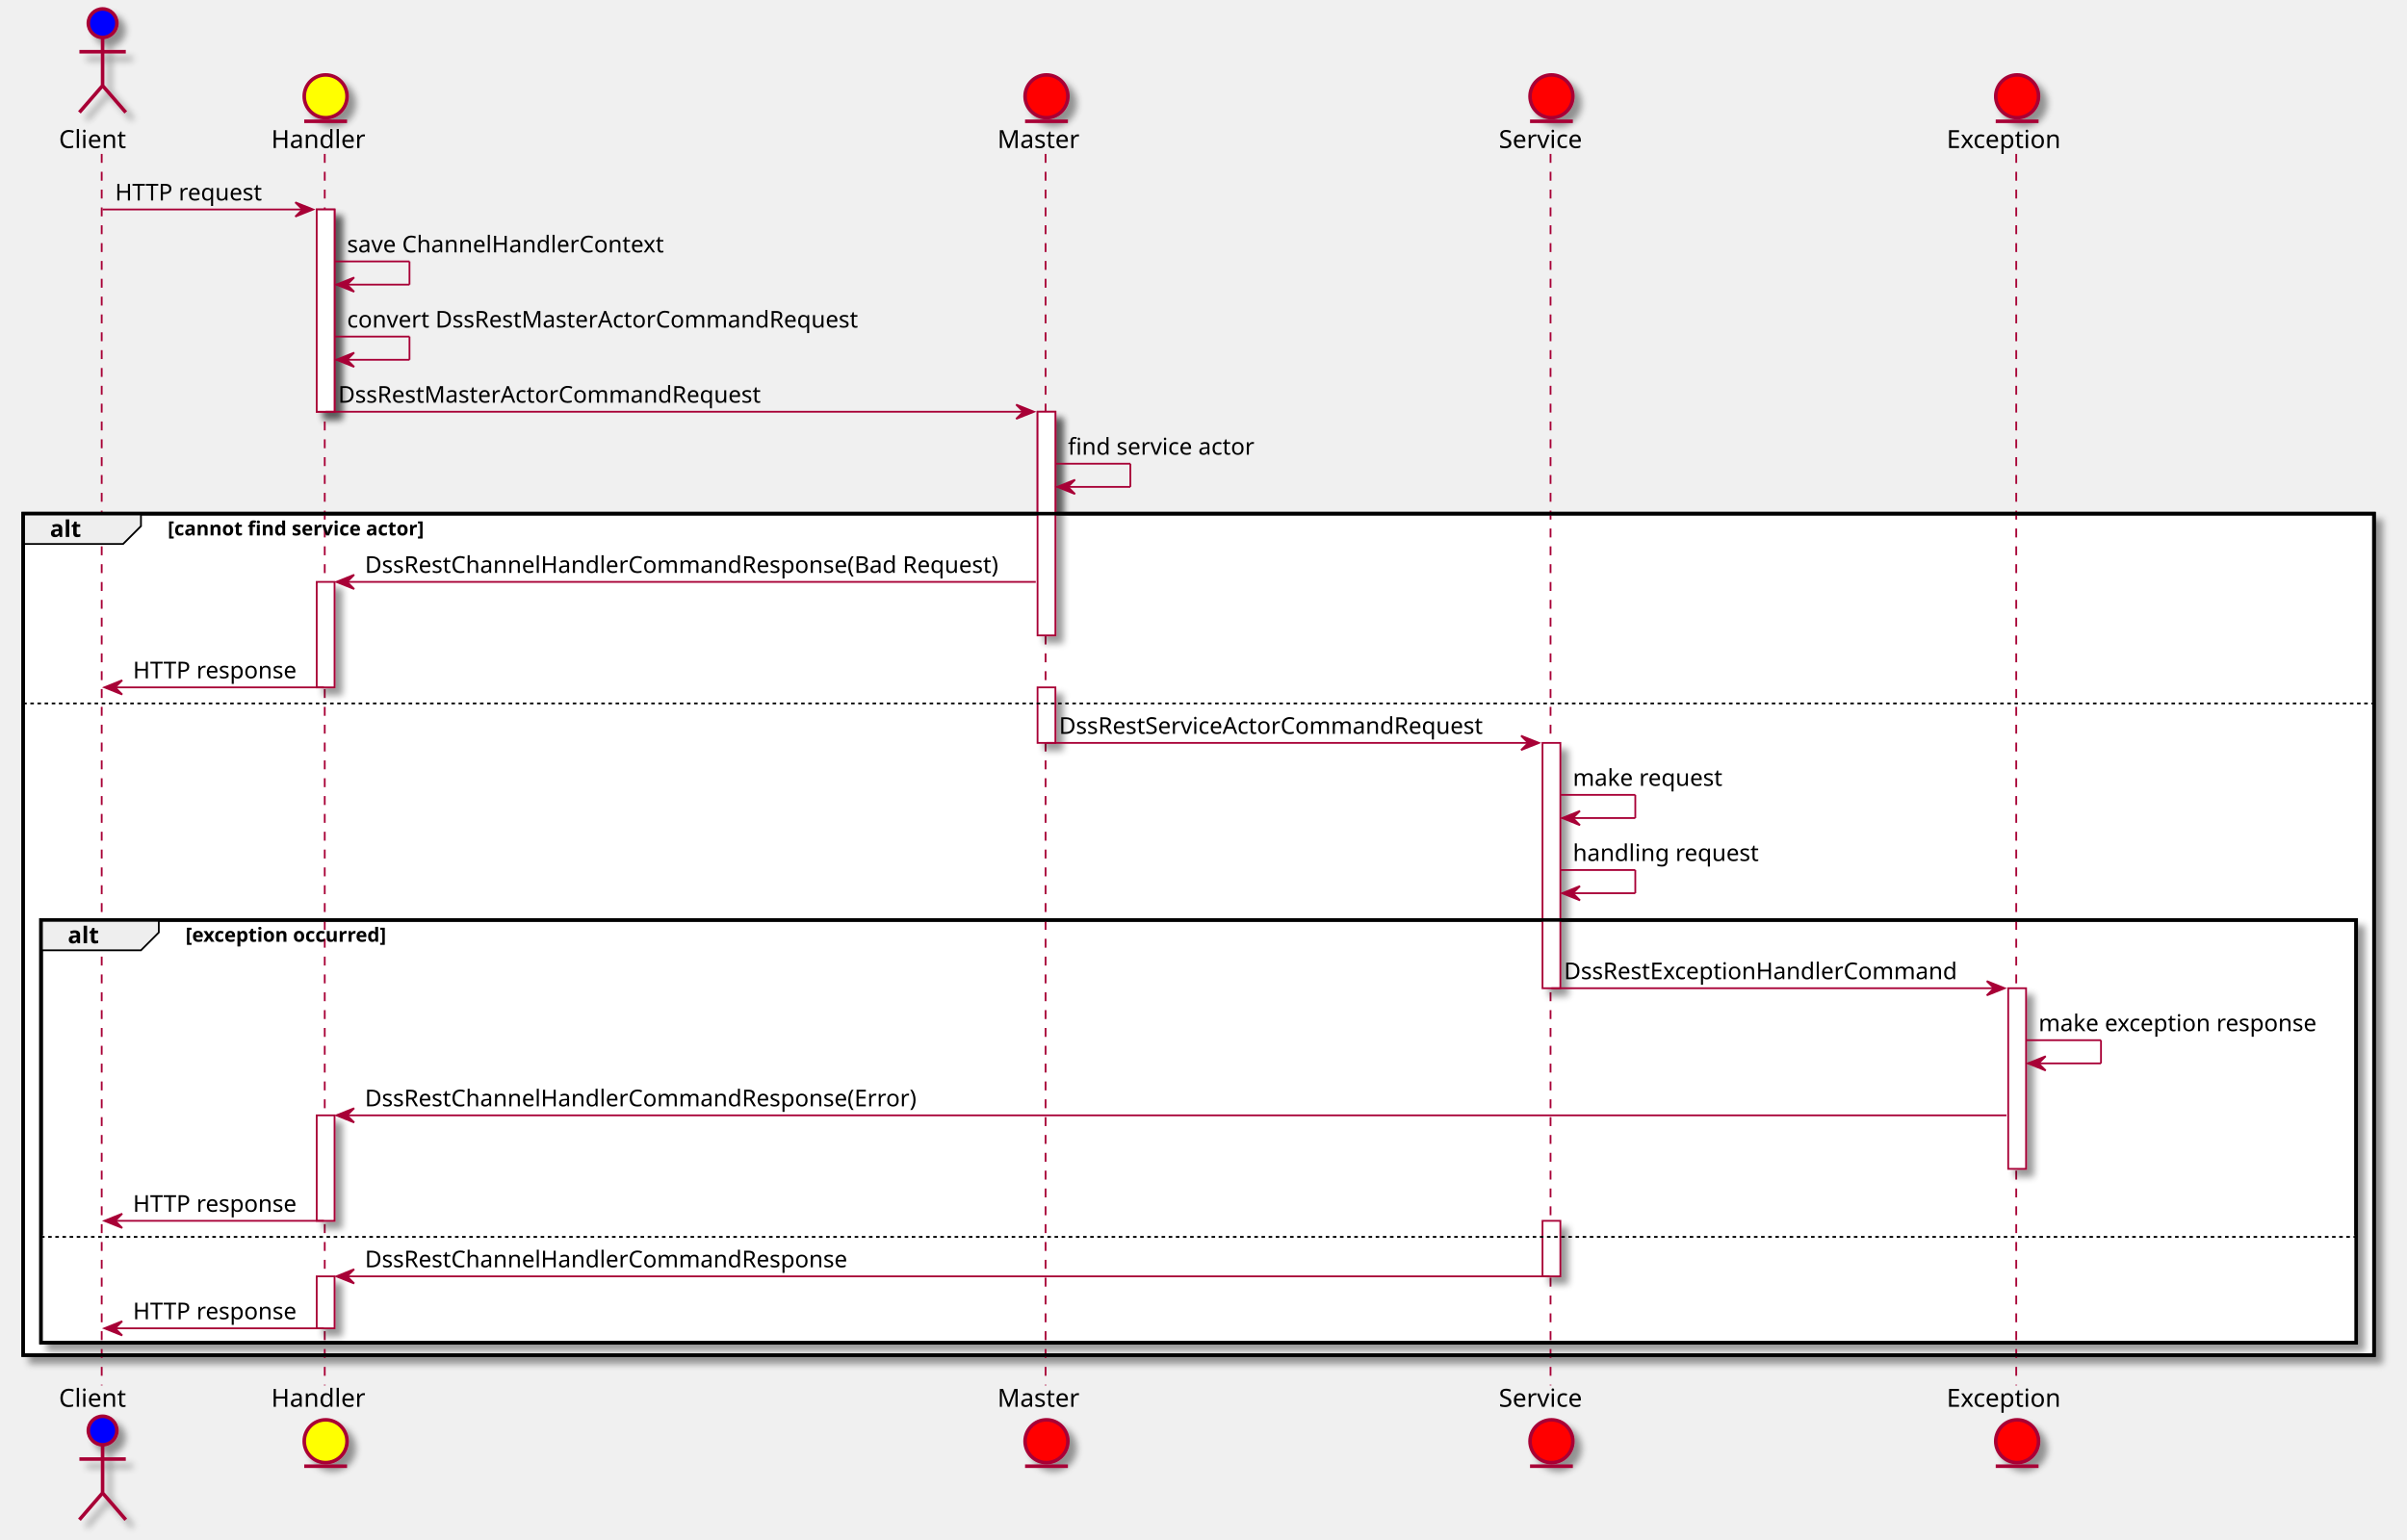
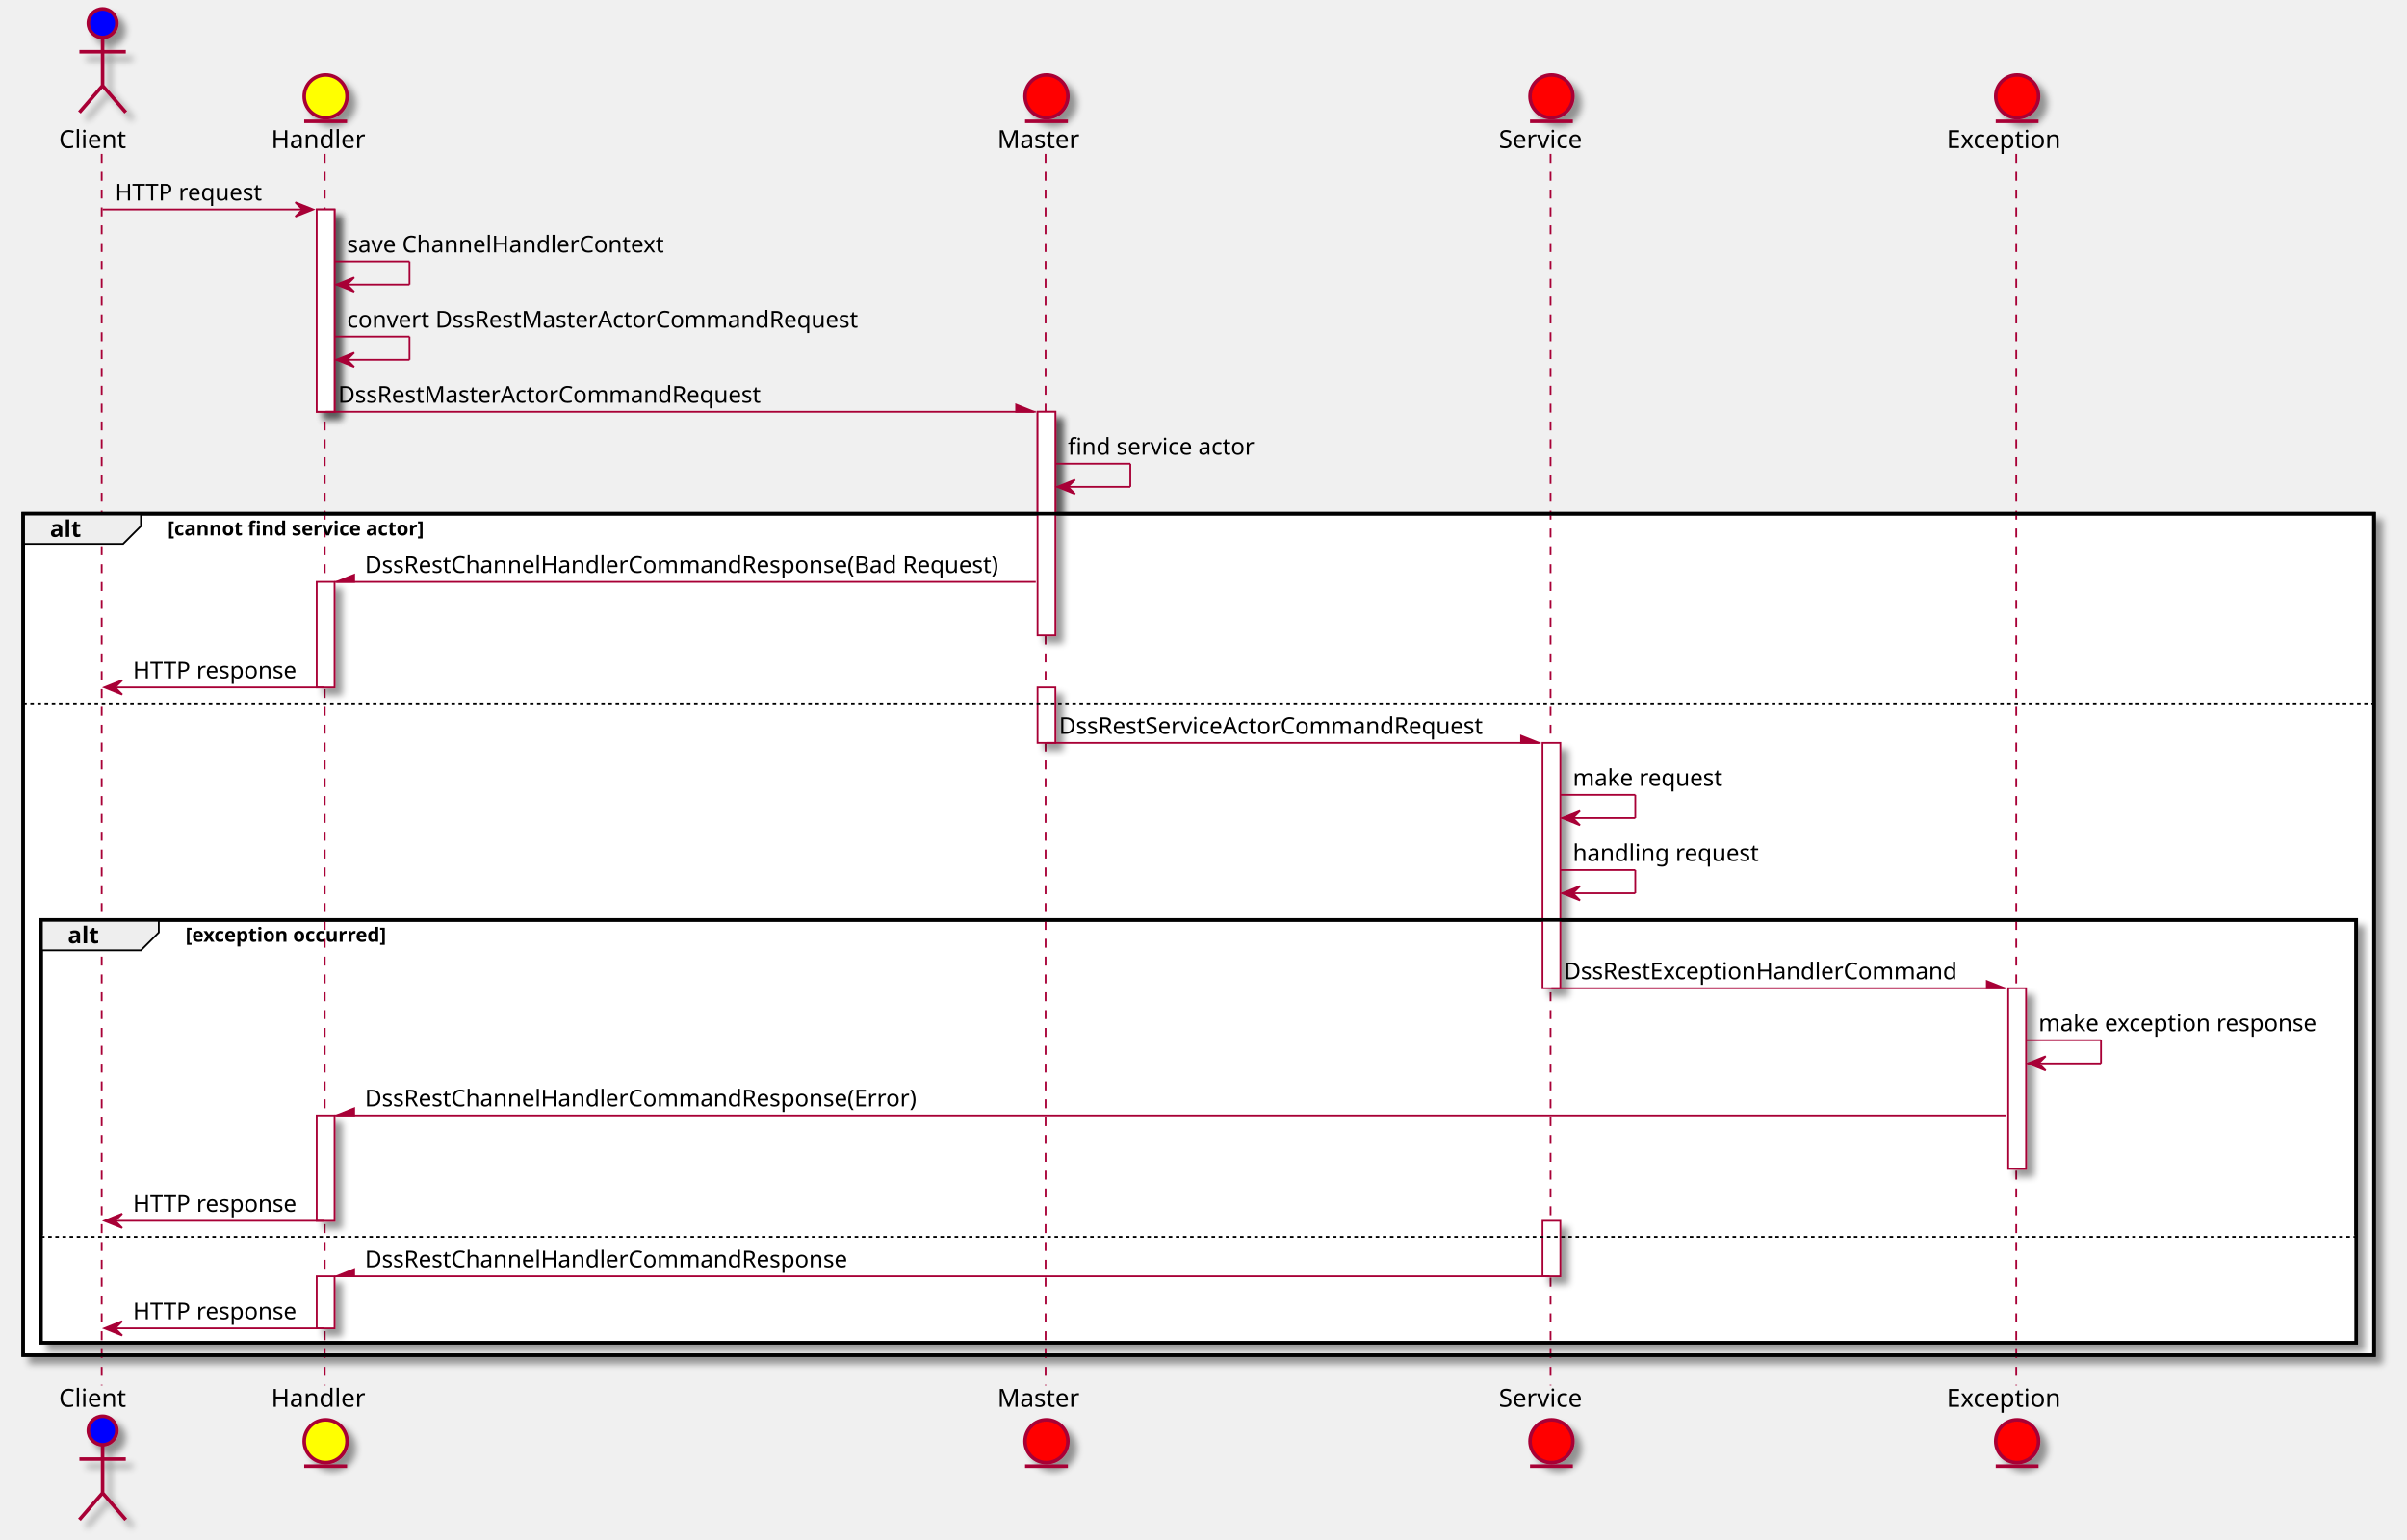
<svg xmlns="http://www.w3.org/2000/svg" contentScriptType="application/ecmascript" contentStyleType="text/css" height="863px" preserveAspectRatio="none" style="width:1349px;height:863px;" version="1.1" viewBox="0 0 1349 863" width="1349px" zoomAndPan="magnify">
  <defs>
-     <filter height="300%" id="f1ovwry36r4hxo" width="300%" x="-1" y="-1">
+     <filter height="300%" id="fdw190kn67n9k" width="300%" x="-1" y="-1">
      <feGaussianBlur result="blurOut" stdDeviation="2.0" />
      <feColorMatrix in="blurOut" result="blurOut2" type="matrix" values="0 0 0 0 0 0 0 0 0 0 0 0 0 0 0 0 0 0 .4 0" />
      <feOffset dx="4.0" dy="4.0" in="blurOut2" result="blurOut3" />
      <feBlend in="SourceGraphic" in2="blurOut3" mode="normal" />
    </filter>
  </defs>
  <g>
-     <rect fill="#FFFFFF" filter="url(#f1ovwry36r4hxo)" height="113.398" style="stroke: #A80036; stroke-width: 1.0;" width="10" x="177.5" y="117.43" />
-     <rect fill="#FFFFFF" filter="url(#f1ovwry36r4hxo)" height="59.133" style="stroke: #A80036; stroke-width: 1.0;" width="10" x="177.5" y="326.227" />
-     <rect fill="#FFFFFF" filter="url(#f1ovwry36r4hxo)" height="59.133" style="stroke: #A80036; stroke-width: 1.0;" width="10" x="177.5" y="625.289" />
-     <rect fill="#FFFFFF" filter="url(#f1ovwry36r4hxo)" height="29.133" style="stroke: #A80036; stroke-width: 1.0;" width="10" x="177.5" y="715.555" />
-     <rect fill="#FFFFFF" filter="url(#f1ovwry36r4hxo)" height="125.398" style="stroke: #A80036; stroke-width: 1.0;" width="10" x="581.5" y="230.828" />
-     <rect fill="#FFFFFF" filter="url(#f1ovwry36r4hxo)" height="31.133" style="stroke: #A80036; stroke-width: 1.0;" width="10" x="581.5" y="385.359" />
-     <rect fill="#FFFFFF" filter="url(#f1ovwry36r4hxo)" height="137.531" style="stroke: #A80036; stroke-width: 1.0;" width="10" x="864.5" y="416.492" />
-     <rect fill="#FFFFFF" filter="url(#f1ovwry36r4hxo)" height="31.133" style="stroke: #A80036; stroke-width: 1.0;" width="10" x="864.5" y="684.422" />
-     <rect fill="#FFFFFF" filter="url(#f1ovwry36r4hxo)" height="101.266" style="stroke: #A80036; stroke-width: 1.0;" width="10" x="1125.5" y="554.023" />
-     <rect fill="#FFFFFF" filter="url(#f1ovwry36r4hxo)" height="471.727" style="stroke: #000000; stroke-width: 2.0;" width="1317.5" x="13" y="287.961" />
+     <rect fill="#FFFFFF" filter="url(#fdw190kn67n9k)" height="113.398" style="stroke: #A80036; stroke-width: 1.0;" width="10" x="177.5" y="117.43" />
+     <rect fill="#FFFFFF" filter="url(#fdw190kn67n9k)" height="59.133" style="stroke: #A80036; stroke-width: 1.0;" width="10" x="177.5" y="326.227" />
+     <rect fill="#FFFFFF" filter="url(#fdw190kn67n9k)" height="59.133" style="stroke: #A80036; stroke-width: 1.0;" width="10" x="177.5" y="625.289" />
+     <rect fill="#FFFFFF" filter="url(#fdw190kn67n9k)" height="29.133" style="stroke: #A80036; stroke-width: 1.0;" width="10" x="177.5" y="715.555" />
+     <rect fill="#FFFFFF" filter="url(#fdw190kn67n9k)" height="125.398" style="stroke: #A80036; stroke-width: 1.0;" width="10" x="581.5" y="230.828" />
+     <rect fill="#FFFFFF" filter="url(#fdw190kn67n9k)" height="31.133" style="stroke: #A80036; stroke-width: 1.0;" width="10" x="581.5" y="385.359" />
+     <rect fill="#FFFFFF" filter="url(#fdw190kn67n9k)" height="137.531" style="stroke: #A80036; stroke-width: 1.0;" width="10" x="864.5" y="416.492" />
+     <rect fill="#FFFFFF" filter="url(#fdw190kn67n9k)" height="31.133" style="stroke: #A80036; stroke-width: 1.0;" width="10" x="864.5" y="684.422" />
+     <rect fill="#FFFFFF" filter="url(#fdw190kn67n9k)" height="101.266" style="stroke: #A80036; stroke-width: 1.0;" width="10" x="1125.5" y="554.023" />
+     <rect fill="#FFFFFF" filter="url(#fdw190kn67n9k)" height="471.727" style="stroke: #000000; stroke-width: 2.0;" width="1317.5" x="13" y="287.961" />
    <rect fill="#FFFFFF" height="366.328" style="stroke: none; stroke-width: 1.0;" width="1317.5" x="13" y="393.359" />
-     <rect fill="#FFFFFF" filter="url(#f1ovwry36r4hxo)" height="236.93" style="stroke: #000000; stroke-width: 2.0;" width="1297.5" x="23" y="515.758" />
+     <rect fill="#FFFFFF" filter="url(#fdw190kn67n9k)" height="236.93" style="stroke: #000000; stroke-width: 2.0;" width="1297.5" x="23" y="515.758" />
    <rect fill="#FFFFFF" height="60.266" style="stroke: none; stroke-width: 1.0;" width="1297.5" x="23" y="692.422" />
    <line style="stroke: #A80036; stroke-width: 1.0; stroke-dasharray: 5.0,5.0;" x1="57" x2="57" y1="86.297" y2="776.688" />
    <line style="stroke: #A80036; stroke-width: 1.0; stroke-dasharray: 5.0,5.0;" x1="182" x2="182" y1="86.297" y2="776.688" />
    <line style="stroke: #A80036; stroke-width: 1.0; stroke-dasharray: 5.0,5.0;" x1="586" x2="586" y1="86.297" y2="776.688" />
    <line style="stroke: #A80036; stroke-width: 1.0; stroke-dasharray: 5.0,5.0;" x1="869" x2="869" y1="86.297" y2="776.688" />
    <line style="stroke: #A80036; stroke-width: 1.0; stroke-dasharray: 5.0,5.0;" x1="1130" x2="1130" y1="86.297" y2="776.688" />
    <text fill="#000000" font-family="sans-serif" font-size="14" lengthAdjust="spacingAndGlyphs" textLength="43" x="33" y="82.995">Client</text>
-     <ellipse cx="57.5" cy="13" fill="#0000FF" filter="url(#f1ovwry36r4hxo)" rx="8" ry="8" style="stroke: #A80036; stroke-width: 2.0;" />
-     <path d="M57.5,21 L57.5,48 M44.5,29 L70.5,29 M57.5,48 L44.5,63 M57.5,48 L70.5,63 " fill="none" filter="url(#f1ovwry36r4hxo)" style="stroke: #A80036; stroke-width: 2.0;" />
+     <ellipse cx="57.5" cy="13" fill="#0000FF" filter="url(#fdw190kn67n9k)" rx="8" ry="8" style="stroke: #A80036; stroke-width: 2.0;" />
+     <path d="M57.5,21 L57.5,48 M44.5,29 L70.5,29 M57.5,48 L44.5,63 M57.5,48 L70.5,63 " fill="none" filter="url(#fdw190kn67n9k)" style="stroke: #A80036; stroke-width: 2.0;" />
    <text fill="#000000" font-family="sans-serif" font-size="14" lengthAdjust="spacingAndGlyphs" textLength="43" x="33" y="788.683">Client</text>
-     <ellipse cx="57.5" cy="801.984" fill="#0000FF" filter="url(#f1ovwry36r4hxo)" rx="8" ry="8" style="stroke: #A80036; stroke-width: 2.0;" />
-     <path d="M57.5,809.984 L57.5,836.984 M44.5,817.984 L70.5,817.984 M57.5,836.984 L44.5,851.984 M57.5,836.984 L70.5,851.984 " fill="none" filter="url(#f1ovwry36r4hxo)" style="stroke: #A80036; stroke-width: 2.0;" />
+     <ellipse cx="57.5" cy="801.984" fill="#0000FF" filter="url(#fdw190kn67n9k)" rx="8" ry="8" style="stroke: #A80036; stroke-width: 2.0;" />
+     <path d="M57.5,809.984 L57.5,836.984 M44.5,817.984 L70.5,817.984 M57.5,836.984 L44.5,851.984 M57.5,836.984 L70.5,851.984 " fill="none" filter="url(#fdw190kn67n9k)" style="stroke: #A80036; stroke-width: 2.0;" />
    <text fill="#000000" font-family="sans-serif" font-size="14" lengthAdjust="spacingAndGlyphs" textLength="55" x="152" y="82.995">Handler</text>
-     <ellipse cx="182.5" cy="54" fill="#FFFF00" filter="url(#f1ovwry36r4hxo)" rx="12" ry="12" style="stroke: #A80036; stroke-width: 2.0;" />
+     <ellipse cx="182.5" cy="54" fill="#FFFF00" filter="url(#fdw190kn67n9k)" rx="12" ry="12" style="stroke: #A80036; stroke-width: 2.0;" />
    <line style="stroke: #A80036; stroke-width: 2.0;" x1="170.5" x2="194.5" y1="68" y2="68" />
    <text fill="#000000" font-family="sans-serif" font-size="14" lengthAdjust="spacingAndGlyphs" textLength="55" x="152" y="788.683">Handler</text>
-     <ellipse cx="182.5" cy="807.984" fill="#FFFF00" filter="url(#f1ovwry36r4hxo)" rx="12" ry="12" style="stroke: #A80036; stroke-width: 2.0;" />
+     <ellipse cx="182.5" cy="807.984" fill="#FFFF00" filter="url(#fdw190kn67n9k)" rx="12" ry="12" style="stroke: #A80036; stroke-width: 2.0;" />
    <line style="stroke: #A80036; stroke-width: 2.0;" x1="170.5" x2="194.5" y1="821.984" y2="821.984" />
    <text fill="#000000" font-family="sans-serif" font-size="14" lengthAdjust="spacingAndGlyphs" textLength="49" x="559" y="82.995">Master</text>
-     <ellipse cx="586.5" cy="54" fill="#FF0000" filter="url(#f1ovwry36r4hxo)" rx="12" ry="12" style="stroke: #A80036; stroke-width: 2.0;" />
+     <ellipse cx="586.5" cy="54" fill="#FF0000" filter="url(#fdw190kn67n9k)" rx="12" ry="12" style="stroke: #A80036; stroke-width: 2.0;" />
    <line style="stroke: #A80036; stroke-width: 2.0;" x1="574.5" x2="598.5" y1="68" y2="68" />
    <text fill="#000000" font-family="sans-serif" font-size="14" lengthAdjust="spacingAndGlyphs" textLength="49" x="559" y="788.683">Master</text>
-     <ellipse cx="586.5" cy="807.984" fill="#FF0000" filter="url(#f1ovwry36r4hxo)" rx="12" ry="12" style="stroke: #A80036; stroke-width: 2.0;" />
+     <ellipse cx="586.5" cy="807.984" fill="#FF0000" filter="url(#fdw190kn67n9k)" rx="12" ry="12" style="stroke: #A80036; stroke-width: 2.0;" />
    <line style="stroke: #A80036; stroke-width: 2.0;" x1="574.5" x2="598.5" y1="821.984" y2="821.984" />
    <text fill="#000000" font-family="sans-serif" font-size="14" lengthAdjust="spacingAndGlyphs" textLength="53" x="840" y="82.995">Service</text>
-     <ellipse cx="869.5" cy="54" fill="#FF0000" filter="url(#f1ovwry36r4hxo)" rx="12" ry="12" style="stroke: #A80036; stroke-width: 2.0;" />
+     <ellipse cx="869.5" cy="54" fill="#FF0000" filter="url(#fdw190kn67n9k)" rx="12" ry="12" style="stroke: #A80036; stroke-width: 2.0;" />
    <line style="stroke: #A80036; stroke-width: 2.0;" x1="857.5" x2="881.5" y1="68" y2="68" />
    <text fill="#000000" font-family="sans-serif" font-size="14" lengthAdjust="spacingAndGlyphs" textLength="53" x="840" y="788.683">Service</text>
-     <ellipse cx="869.5" cy="807.984" fill="#FF0000" filter="url(#f1ovwry36r4hxo)" rx="12" ry="12" style="stroke: #A80036; stroke-width: 2.0;" />
+     <ellipse cx="869.5" cy="807.984" fill="#FF0000" filter="url(#fdw190kn67n9k)" rx="12" ry="12" style="stroke: #A80036; stroke-width: 2.0;" />
    <line style="stroke: #A80036; stroke-width: 2.0;" x1="857.5" x2="881.5" y1="821.984" y2="821.984" />
    <text fill="#000000" font-family="sans-serif" font-size="14" lengthAdjust="spacingAndGlyphs" textLength="73" x="1091" y="82.995">Exception</text>
-     <ellipse cx="1130.5" cy="54" fill="#FF0000" filter="url(#f1ovwry36r4hxo)" rx="12" ry="12" style="stroke: #A80036; stroke-width: 2.0;" />
+     <ellipse cx="1130.5" cy="54" fill="#FF0000" filter="url(#fdw190kn67n9k)" rx="12" ry="12" style="stroke: #A80036; stroke-width: 2.0;" />
    <line style="stroke: #A80036; stroke-width: 2.0;" x1="1118.5" x2="1142.5" y1="68" y2="68" />
    <text fill="#000000" font-family="sans-serif" font-size="14" lengthAdjust="spacingAndGlyphs" textLength="73" x="1091" y="788.683">Exception</text>
-     <ellipse cx="1130.5" cy="807.984" fill="#FF0000" filter="url(#f1ovwry36r4hxo)" rx="12" ry="12" style="stroke: #A80036; stroke-width: 2.0;" />
+     <ellipse cx="1130.5" cy="807.984" fill="#FF0000" filter="url(#fdw190kn67n9k)" rx="12" ry="12" style="stroke: #A80036; stroke-width: 2.0;" />
    <line style="stroke: #A80036; stroke-width: 2.0;" x1="1118.5" x2="1142.5" y1="821.984" y2="821.984" />
-     <rect fill="#FFFFFF" filter="url(#f1ovwry36r4hxo)" height="113.398" style="stroke: #A80036; stroke-width: 1.0;" width="10" x="177.5" y="117.43" />
-     <rect fill="#FFFFFF" filter="url(#f1ovwry36r4hxo)" height="59.133" style="stroke: #A80036; stroke-width: 1.0;" width="10" x="177.5" y="326.227" />
-     <rect fill="#FFFFFF" filter="url(#f1ovwry36r4hxo)" height="59.133" style="stroke: #A80036; stroke-width: 1.0;" width="10" x="177.5" y="625.289" />
-     <rect fill="#FFFFFF" filter="url(#f1ovwry36r4hxo)" height="29.133" style="stroke: #A80036; stroke-width: 1.0;" width="10" x="177.5" y="715.555" />
-     <rect fill="#FFFFFF" filter="url(#f1ovwry36r4hxo)" height="125.398" style="stroke: #A80036; stroke-width: 1.0;" width="10" x="581.5" y="230.828" />
-     <rect fill="#FFFFFF" filter="url(#f1ovwry36r4hxo)" height="31.133" style="stroke: #A80036; stroke-width: 1.0;" width="10" x="581.5" y="385.359" />
-     <rect fill="#FFFFFF" filter="url(#f1ovwry36r4hxo)" height="137.531" style="stroke: #A80036; stroke-width: 1.0;" width="10" x="864.5" y="416.492" />
-     <rect fill="#FFFFFF" filter="url(#f1ovwry36r4hxo)" height="31.133" style="stroke: #A80036; stroke-width: 1.0;" width="10" x="864.5" y="684.422" />
-     <rect fill="#FFFFFF" filter="url(#f1ovwry36r4hxo)" height="101.266" style="stroke: #A80036; stroke-width: 1.0;" width="10" x="1125.5" y="554.023" />
+     <rect fill="#FFFFFF" filter="url(#fdw190kn67n9k)" height="113.398" style="stroke: #A80036; stroke-width: 1.0;" width="10" x="177.5" y="117.43" />
+     <rect fill="#FFFFFF" filter="url(#fdw190kn67n9k)" height="59.133" style="stroke: #A80036; stroke-width: 1.0;" width="10" x="177.5" y="326.227" />
+     <rect fill="#FFFFFF" filter="url(#fdw190kn67n9k)" height="59.133" style="stroke: #A80036; stroke-width: 1.0;" width="10" x="177.5" y="625.289" />
+     <rect fill="#FFFFFF" filter="url(#fdw190kn67n9k)" height="29.133" style="stroke: #A80036; stroke-width: 1.0;" width="10" x="177.5" y="715.555" />
+     <rect fill="#FFFFFF" filter="url(#fdw190kn67n9k)" height="125.398" style="stroke: #A80036; stroke-width: 1.0;" width="10" x="581.5" y="230.828" />
+     <rect fill="#FFFFFF" filter="url(#fdw190kn67n9k)" height="31.133" style="stroke: #A80036; stroke-width: 1.0;" width="10" x="581.5" y="385.359" />
+     <rect fill="#FFFFFF" filter="url(#fdw190kn67n9k)" height="137.531" style="stroke: #A80036; stroke-width: 1.0;" width="10" x="864.5" y="416.492" />
+     <rect fill="#FFFFFF" filter="url(#fdw190kn67n9k)" height="31.133" style="stroke: #A80036; stroke-width: 1.0;" width="10" x="864.5" y="684.422" />
+     <rect fill="#FFFFFF" filter="url(#fdw190kn67n9k)" height="101.266" style="stroke: #A80036; stroke-width: 1.0;" width="10" x="1125.5" y="554.023" />
    <polygon fill="#A80036" points="165.5,113.43,175.5,117.43,165.5,121.43,169.5,117.43" style="stroke: #A80036; stroke-width: 1.0;" />
    <line style="stroke: #A80036; stroke-width: 1.0;" x1="57.5" x2="171.5" y1="117.43" y2="117.43" />
    <text fill="#000000" font-family="sans-serif" font-size="13" lengthAdjust="spacingAndGlyphs" textLength="86" x="64.5" y="112.364">HTTP request</text>
    <line style="stroke: #A80036; stroke-width: 1.0;" x1="187.5" x2="229.5" y1="146.562" y2="146.562" />
    <line style="stroke: #A80036; stroke-width: 1.0;" x1="229.5" x2="229.5" y1="146.562" y2="159.562" />
    <line style="stroke: #A80036; stroke-width: 1.0;" x1="188.5" x2="229.5" y1="159.562" y2="159.562" />
    <polygon fill="#A80036" points="198.5,155.562,188.5,159.562,198.5,163.562,194.5,159.562" style="stroke: #A80036; stroke-width: 1.0;" />
    <text fill="#000000" font-family="sans-serif" font-size="13" lengthAdjust="spacingAndGlyphs" textLength="187" x="194.5" y="141.497">save ChannelHandlerContext</text>
    <line style="stroke: #A80036; stroke-width: 1.0;" x1="187.5" x2="229.5" y1="188.695" y2="188.695" />
    <line style="stroke: #A80036; stroke-width: 1.0;" x1="229.5" x2="229.5" y1="188.695" y2="201.695" />
    <line style="stroke: #A80036; stroke-width: 1.0;" x1="188.5" x2="229.5" y1="201.695" y2="201.695" />
    <polygon fill="#A80036" points="198.5,197.695,188.5,201.695,198.5,205.695,194.5,201.695" style="stroke: #A80036; stroke-width: 1.0;" />
    <text fill="#000000" font-family="sans-serif" font-size="13" lengthAdjust="spacingAndGlyphs" textLength="303" x="194.5" y="183.629">convert DssRestMasterActorCommandRequest</text>
-     <polygon fill="#A80036" points="569.5,226.828,579.5,230.828,569.5,234.828,573.5,230.828" style="stroke: #A80036; stroke-width: 1.0;" />
-     <line style="stroke: #A80036; stroke-width: 1.0;" x1="182.5" x2="575.5" y1="230.828" y2="230.828" />
+     <polygon fill="#A80036" points="569.5,226.828,579.5,230.828,569.5,230.828" style="stroke: #A80036; stroke-width: 1.0;" />
+     <line style="stroke: #A80036; stroke-width: 1.0;" x1="182.5" x2="580.5" y1="230.828" y2="230.828" />
    <text fill="#000000" font-family="sans-serif" font-size="13" lengthAdjust="spacingAndGlyphs" textLength="250" x="189.5" y="225.762">DssRestMasterActorCommandRequest</text>
    <line style="stroke: #A80036; stroke-width: 1.0;" x1="591.5" x2="633.5" y1="259.961" y2="259.961" />
    <line style="stroke: #A80036; stroke-width: 1.0;" x1="633.5" x2="633.5" y1="259.961" y2="272.961" />
    <line style="stroke: #A80036; stroke-width: 1.0;" x1="592.5" x2="633.5" y1="272.961" y2="272.961" />
    <polygon fill="#A80036" points="602.5,268.961,592.5,272.961,602.5,276.961,598.5,272.961" style="stroke: #A80036; stroke-width: 1.0;" />
    <text fill="#000000" font-family="sans-serif" font-size="13" lengthAdjust="spacingAndGlyphs" textLength="111" x="598.5" y="254.895">find service actor</text>
    <path d="M13,287.961 L79,287.961 L79,294.961 L69,304.961 L13,304.961 L13,287.961 " fill="#EEEEEE" style="stroke: #000000; stroke-width: 1.0;" />
    <rect fill="none" height="471.727" style="stroke: #000000; stroke-width: 2.0;" width="1317.5" x="13" y="287.961" />
    <text fill="#000000" font-family="sans-serif" font-size="13" font-weight="bold" lengthAdjust="spacingAndGlyphs" textLength="21" x="28" y="301.028">alt</text>
    <text fill="#000000" font-family="sans-serif" font-size="11" font-weight="bold" lengthAdjust="spacingAndGlyphs" textLength="180" x="94" y="300.171">[cannot find service actor]</text>
-     <polygon fill="#A80036" points="198.5,322.227,188.5,326.227,198.5,330.227,194.5,326.227" style="stroke: #A80036; stroke-width: 1.0;" />
-     <line style="stroke: #A80036; stroke-width: 1.0;" x1="192.5" x2="580.5" y1="326.227" y2="326.227" />
+     <polygon fill="#A80036" points="198.5,322.227,188.5,326.227,198.5,326.227" style="stroke: #A80036; stroke-width: 1.0;" />
+     <line style="stroke: #A80036; stroke-width: 1.0;" x1="187.5" x2="580.5" y1="326.227" y2="326.227" />
    <text fill="#000000" font-family="sans-serif" font-size="13" lengthAdjust="spacingAndGlyphs" textLength="375" x="204.5" y="321.161">DssRestChannelHandlerCommandResponse(Bad Request)</text>
    <polygon fill="#A80036" points="68.5,381.359,58.5,385.359,68.5,389.359,64.5,385.359" style="stroke: #A80036; stroke-width: 1.0;" />
    <line style="stroke: #A80036; stroke-width: 1.0;" x1="62.5" x2="181.5" y1="385.359" y2="385.359" />
    <text fill="#000000" font-family="sans-serif" font-size="13" lengthAdjust="spacingAndGlyphs" textLength="96" x="74.5" y="380.293">HTTP response</text>
    <line style="stroke: #000000; stroke-width: 1.0; stroke-dasharray: 2.0,2.0;" x1="13" x2="1330.5" y1="394.359" y2="394.359" />
-     <polygon fill="#A80036" points="852.5,412.492,862.5,416.492,852.5,420.492,856.5,416.492" style="stroke: #A80036; stroke-width: 1.0;" />
-     <line style="stroke: #A80036; stroke-width: 1.0;" x1="586.5" x2="858.5" y1="416.492" y2="416.492" />
+     <polygon fill="#A80036" points="852.5,412.492,862.5,416.492,852.5,416.492" style="stroke: #A80036; stroke-width: 1.0;" />
+     <line style="stroke: #A80036; stroke-width: 1.0;" x1="586.5" x2="863.5" y1="416.492" y2="416.492" />
    <text fill="#000000" font-family="sans-serif" font-size="13" lengthAdjust="spacingAndGlyphs" textLength="254" x="593.5" y="411.426">DssRestServiceActorCommandRequest</text>
    <line style="stroke: #A80036; stroke-width: 1.0;" x1="874.5" x2="916.5" y1="445.625" y2="445.625" />
    <line style="stroke: #A80036; stroke-width: 1.0;" x1="916.5" x2="916.5" y1="445.625" y2="458.625" />
    <line style="stroke: #A80036; stroke-width: 1.0;" x1="875.5" x2="916.5" y1="458.625" y2="458.625" />
    <polygon fill="#A80036" points="885.5,454.625,875.5,458.625,885.5,462.625,881.5,458.625" style="stroke: #A80036; stroke-width: 1.0;" />
    <text fill="#000000" font-family="sans-serif" font-size="13" lengthAdjust="spacingAndGlyphs" textLength="89" x="881.5" y="440.559">make request</text>
    <line style="stroke: #A80036; stroke-width: 1.0;" x1="874.5" x2="916.5" y1="487.758" y2="487.758" />
    <line style="stroke: #A80036; stroke-width: 1.0;" x1="916.5" x2="916.5" y1="487.758" y2="500.758" />
    <line style="stroke: #A80036; stroke-width: 1.0;" x1="875.5" x2="916.5" y1="500.758" y2="500.758" />
    <polygon fill="#A80036" points="885.5,496.758,875.5,500.758,885.5,504.758,881.5,500.758" style="stroke: #A80036; stroke-width: 1.0;" />
    <text fill="#000000" font-family="sans-serif" font-size="13" lengthAdjust="spacingAndGlyphs" textLength="107" x="881.5" y="482.692">handling request</text>
    <path d="M23,515.758 L89,515.758 L89,522.758 L79,532.758 L23,532.758 L23,515.758 " fill="#EEEEEE" style="stroke: #000000; stroke-width: 1.0;" />
    <rect fill="none" height="236.93" style="stroke: #000000; stroke-width: 2.0;" width="1297.5" x="23" y="515.758" />
    <text fill="#000000" font-family="sans-serif" font-size="13" font-weight="bold" lengthAdjust="spacingAndGlyphs" textLength="21" x="38" y="528.825">alt</text>
    <text fill="#000000" font-family="sans-serif" font-size="11" font-weight="bold" lengthAdjust="spacingAndGlyphs" textLength="139" x="104" y="527.968">[exception occurred]</text>
-     <polygon fill="#A80036" points="1113.5,550.023,1123.5,554.023,1113.5,558.023,1117.5,554.023" style="stroke: #A80036; stroke-width: 1.0;" />
-     <line style="stroke: #A80036; stroke-width: 1.0;" x1="869.5" x2="1119.5" y1="554.023" y2="554.023" />
+     <polygon fill="#A80036" points="1113.5,550.023,1123.5,554.023,1113.5,554.023" style="stroke: #A80036; stroke-width: 1.0;" />
+     <line style="stroke: #A80036; stroke-width: 1.0;" x1="869.5" x2="1124.5" y1="554.023" y2="554.023" />
    <text fill="#000000" font-family="sans-serif" font-size="13" lengthAdjust="spacingAndGlyphs" textLength="232" x="876.5" y="548.957">DssRestExceptionHandlerCommand</text>
    <line style="stroke: #A80036; stroke-width: 1.0;" x1="1135.5" x2="1177.5" y1="583.156" y2="583.156" />
    <line style="stroke: #A80036; stroke-width: 1.0;" x1="1177.5" x2="1177.5" y1="583.156" y2="596.156" />
    <line style="stroke: #A80036; stroke-width: 1.0;" x1="1136.5" x2="1177.5" y1="596.156" y2="596.156" />
    <polygon fill="#A80036" points="1146.5,592.156,1136.5,596.156,1146.5,600.156,1142.5,596.156" style="stroke: #A80036; stroke-width: 1.0;" />
    <text fill="#000000" font-family="sans-serif" font-size="13" lengthAdjust="spacingAndGlyphs" textLength="166" x="1142.5" y="578.09">make exception response</text>
-     <polygon fill="#A80036" points="198.5,621.289,188.5,625.289,198.5,629.289,194.5,625.289" style="stroke: #A80036; stroke-width: 1.0;" />
-     <line style="stroke: #A80036; stroke-width: 1.0;" x1="192.5" x2="1124.5" y1="625.289" y2="625.289" />
+     <polygon fill="#A80036" points="198.5,621.289,188.5,625.289,198.5,625.289" style="stroke: #A80036; stroke-width: 1.0;" />
+     <line style="stroke: #A80036; stroke-width: 1.0;" x1="187.5" x2="1124.5" y1="625.289" y2="625.289" />
    <text fill="#000000" font-family="sans-serif" font-size="13" lengthAdjust="spacingAndGlyphs" textLength="325" x="204.5" y="620.223">DssRestChannelHandlerCommandResponse(Error)</text>
    <polygon fill="#A80036" points="68.5,680.422,58.5,684.422,68.5,688.422,64.5,684.422" style="stroke: #A80036; stroke-width: 1.0;" />
    <line style="stroke: #A80036; stroke-width: 1.0;" x1="62.5" x2="181.5" y1="684.422" y2="684.422" />
    <text fill="#000000" font-family="sans-serif" font-size="13" lengthAdjust="spacingAndGlyphs" textLength="96" x="74.5" y="679.356">HTTP response</text>
    <line style="stroke: #000000; stroke-width: 1.0; stroke-dasharray: 2.0,2.0;" x1="23" x2="1320.5" y1="693.422" y2="693.422" />
-     <polygon fill="#A80036" points="198.5,711.555,188.5,715.555,198.5,719.555,194.5,715.555" style="stroke: #A80036; stroke-width: 1.0;" />
-     <line style="stroke: #A80036; stroke-width: 1.0;" x1="192.5" x2="868.5" y1="715.555" y2="715.555" />
+     <polygon fill="#A80036" points="198.5,711.555,188.5,715.555,198.5,715.555" style="stroke: #A80036; stroke-width: 1.0;" />
+     <line style="stroke: #A80036; stroke-width: 1.0;" x1="187.5" x2="868.5" y1="715.555" y2="715.555" />
    <text fill="#000000" font-family="sans-serif" font-size="13" lengthAdjust="spacingAndGlyphs" textLength="284" x="204.5" y="710.489">DssRestChannelHandlerCommandResponse</text>
    <polygon fill="#A80036" points="68.5,740.688,58.5,744.688,68.5,748.688,64.5,744.688" style="stroke: #A80036; stroke-width: 1.0;" />
    <line style="stroke: #A80036; stroke-width: 1.0;" x1="62.5" x2="181.5" y1="744.688" y2="744.688" />
    <text fill="#000000" font-family="sans-serif" font-size="13" lengthAdjust="spacingAndGlyphs" textLength="96" x="74.5" y="739.622">HTTP response</text>
  </g>
</svg>
